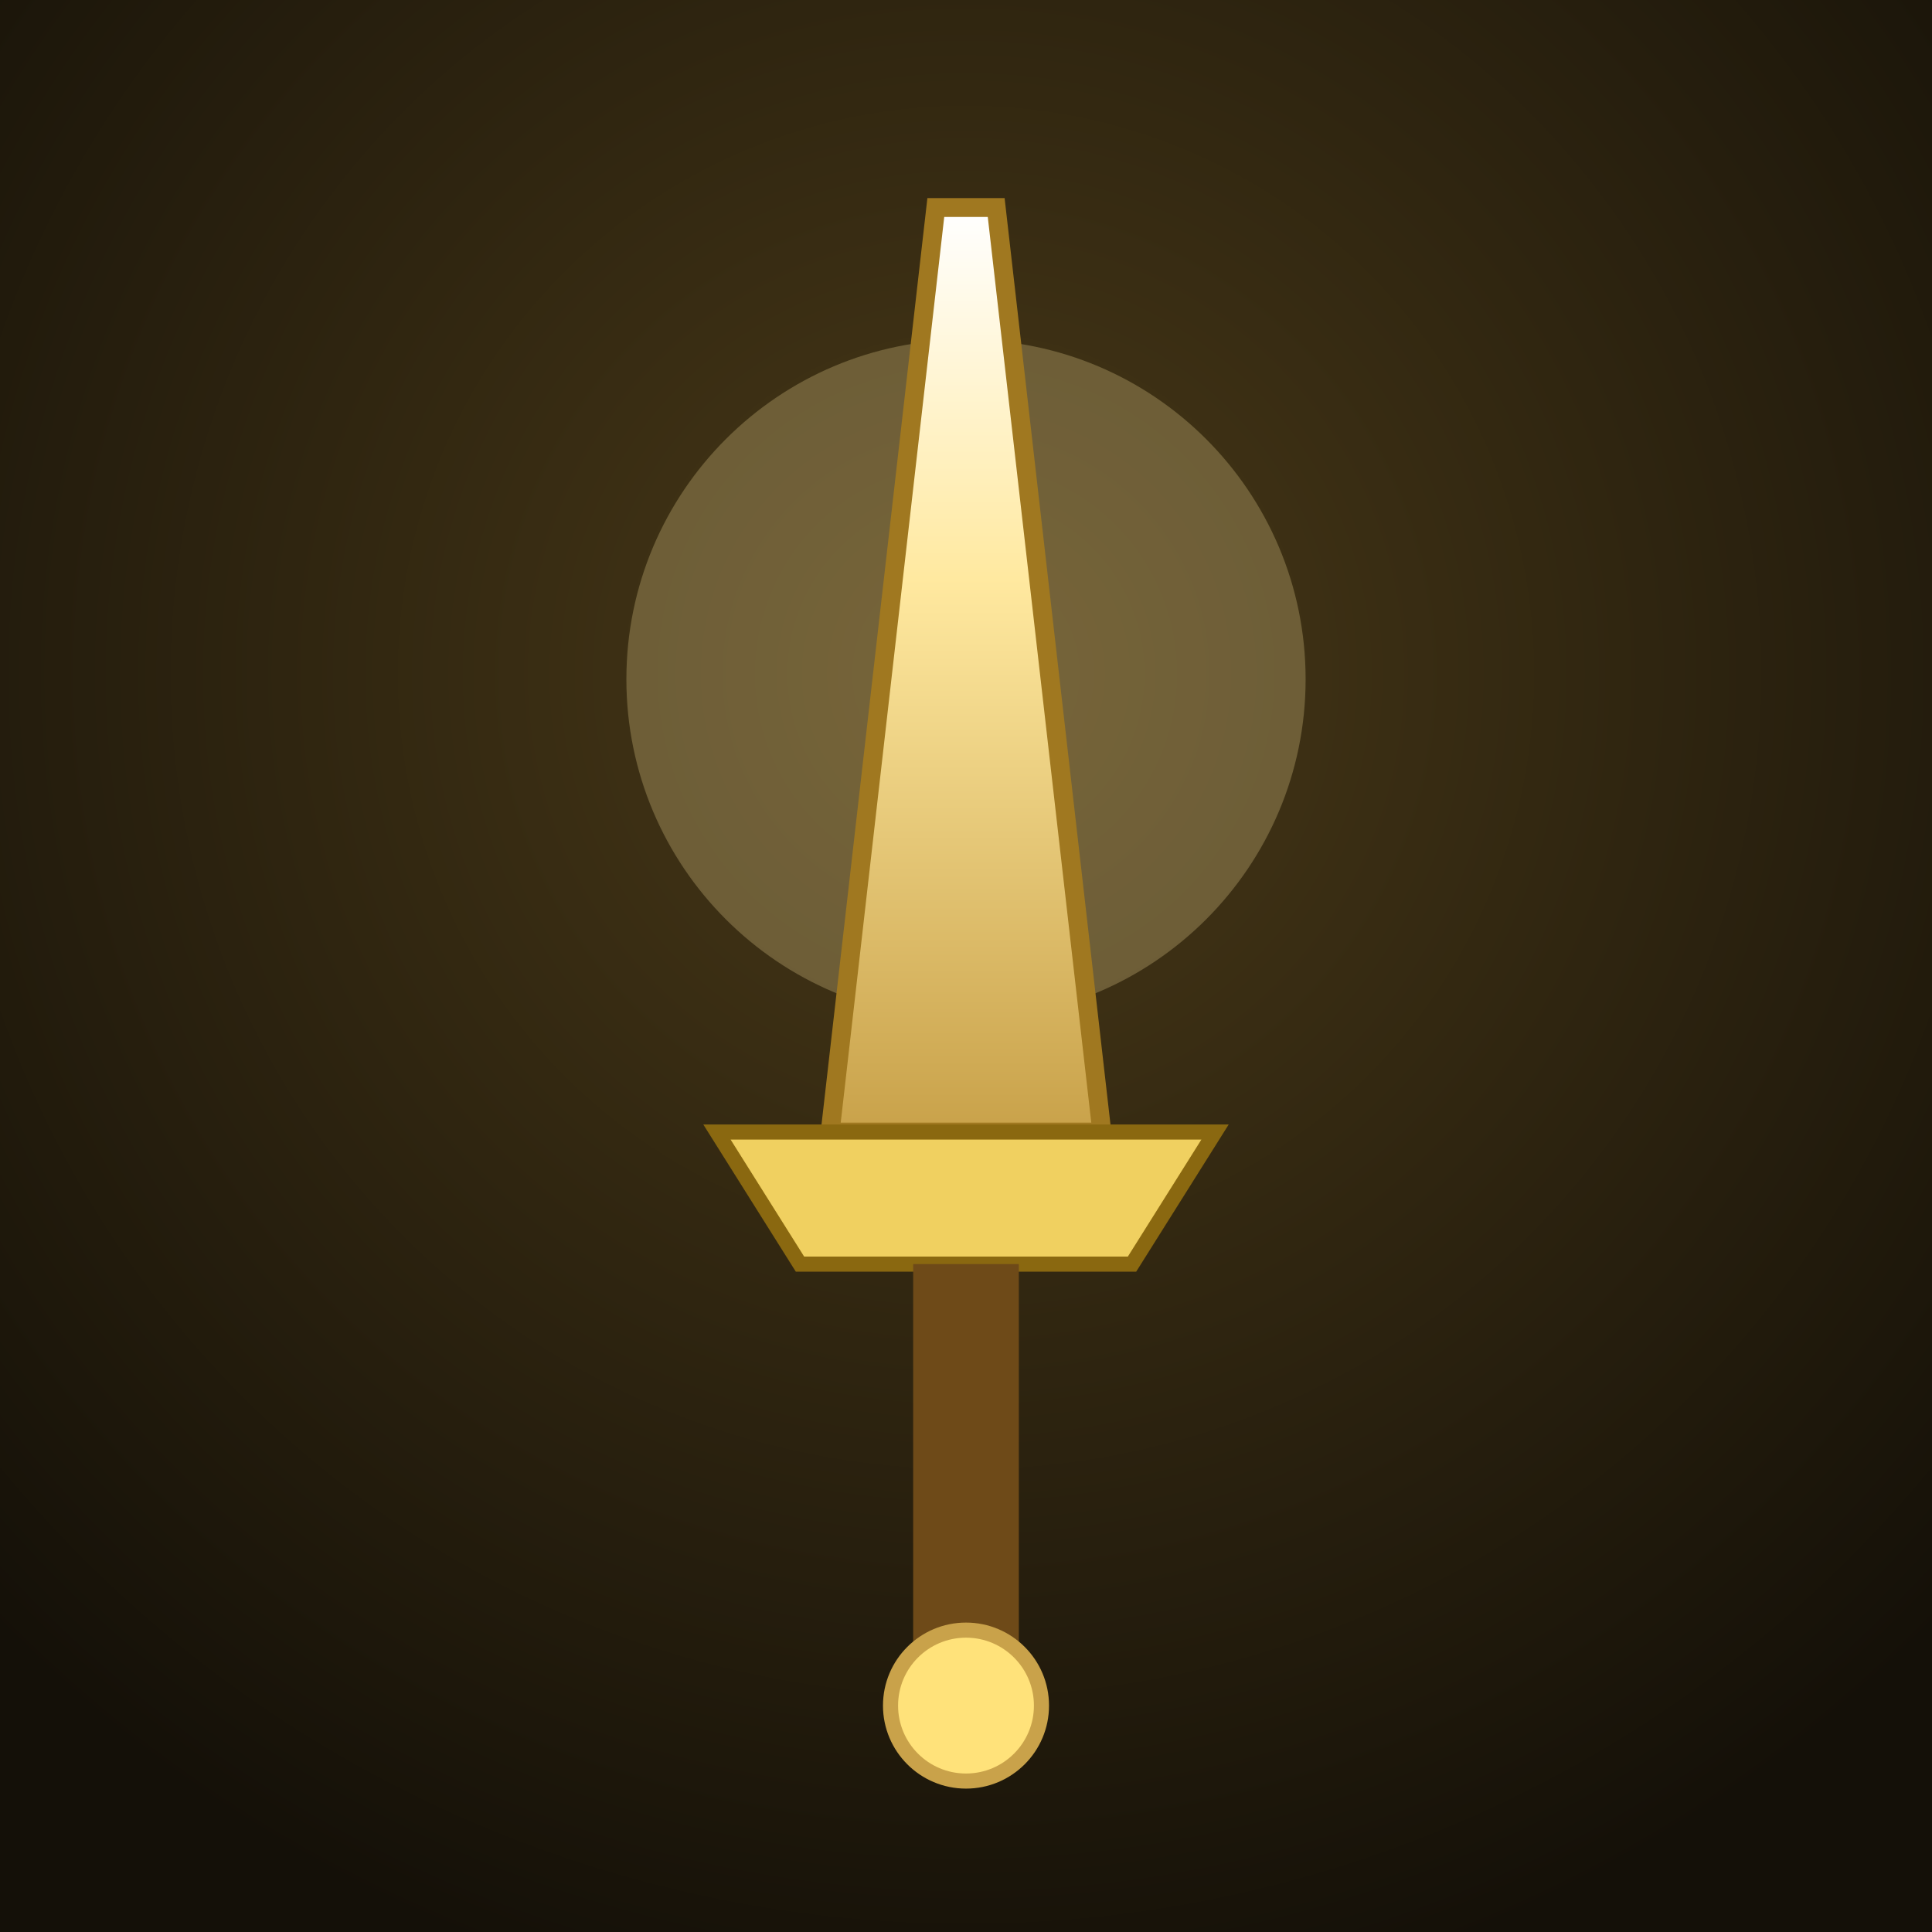
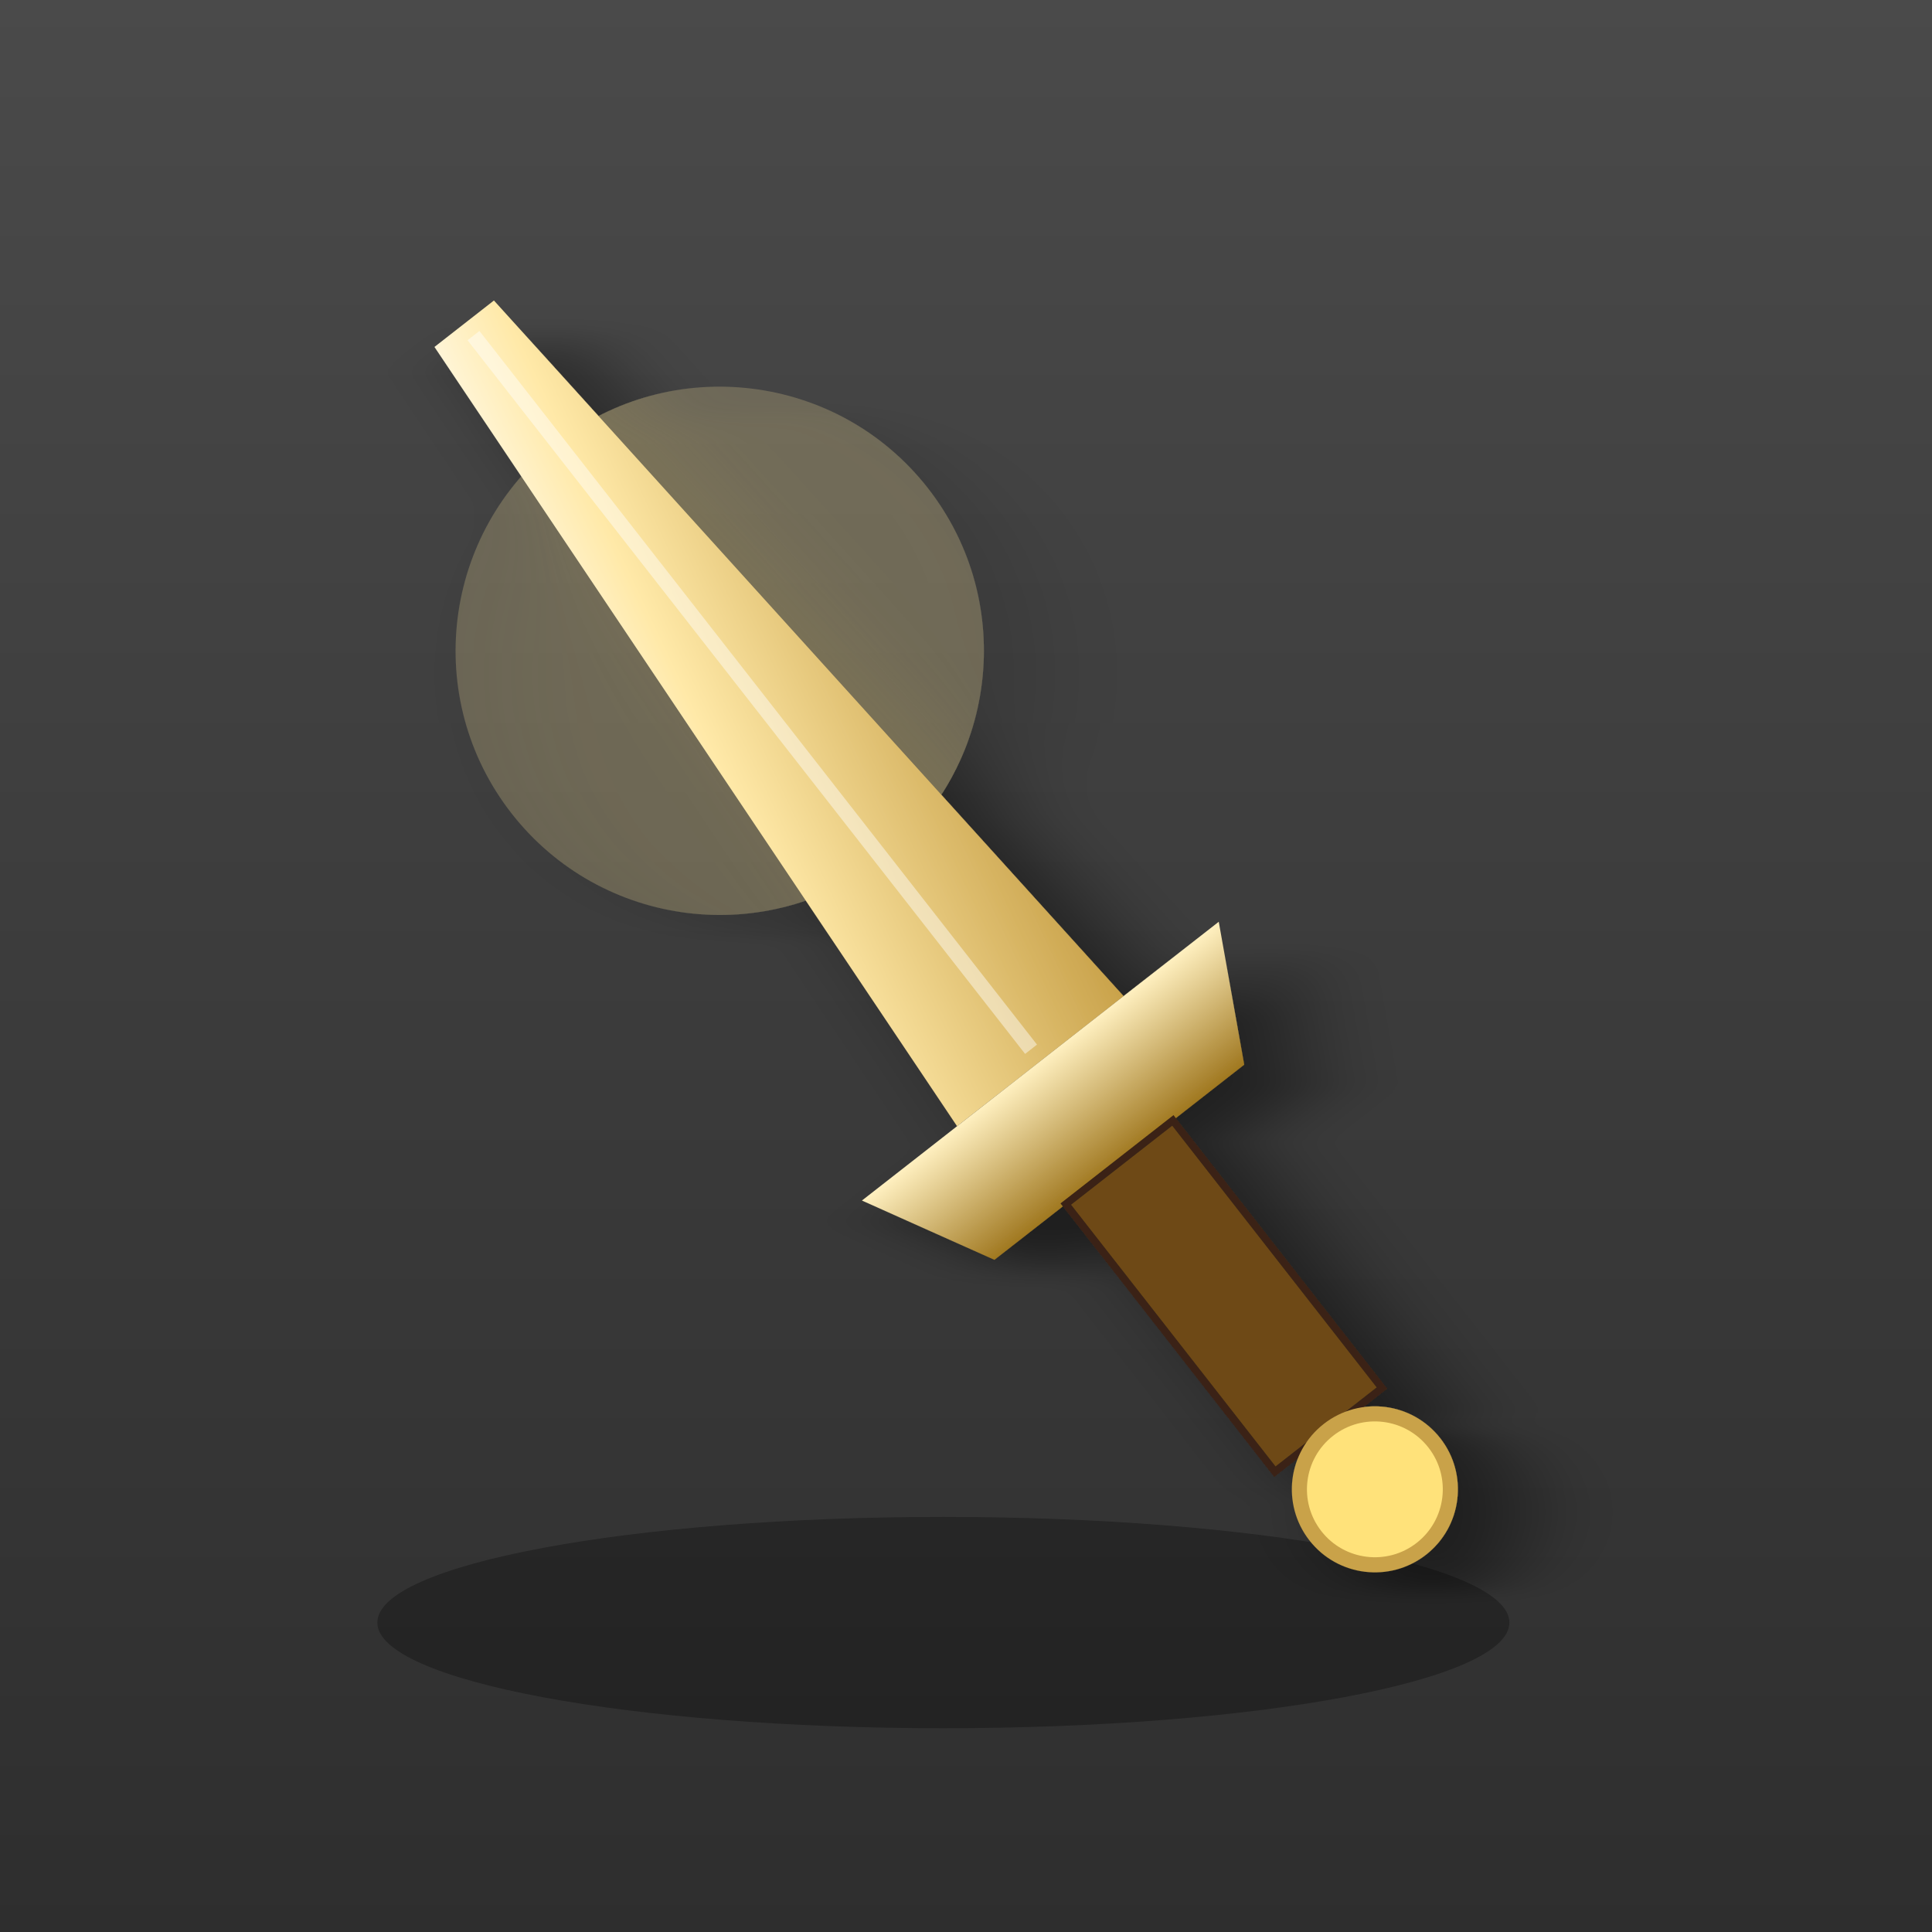
<svg xmlns="http://www.w3.org/2000/svg" viewBox="0 0 512 512">
  <defs>
-     <linearGradient id="b" x1="0" y1="0" x2="0" y2="1">
+     <linearGradient id="bg" x1="0" y1="0" x2="0" y2="1">
+       <stop offset="0" stop-color="#4a4a4a" />
+       <stop offset="1" stop-color="#2e2e2e" />
+     </linearGradient>
+     <linearGradient id="blade" x1="0" y1="0" x2="1" y2="1">
      <stop offset="0" stop-color="#ffffff" />
-       <stop offset=".4" stop-color="#ffe9a0" />
+       <stop offset=".35" stop-color="#ffe9a8" />
      <stop offset="1" stop-color="#c9a24a" />
    </linearGradient>
-     <radialGradient id="bg" cx="50%" cy="35%" r="70%">
-       <stop offset="0" stop-color="#4a3a18" />
-       <stop offset="1" stop-color="#141008" />
-     </radialGradient>
+     <linearGradient id="metal" x1="0" y1="0" x2="0" y2="1">
+       <stop offset="0" stop-color="#fff0c0" />
+       <stop offset="1" stop-color="#a07820" />
+     </linearGradient>
+     <filter id="soft">
+       <feDropShadow dx="8" dy="14" stdDeviation="10" flood-color="#000" flood-opacity=".45" />
+     </filter>
  </defs>
  <rect width="512" height="512" fill="url(#bg)" />
-   <circle cx="256" cy="180" r="90" fill="#ffe9a0" opacity=".25" />
-   <path d="M248 55 L264 55 L292 300 L220 300 Z" fill="url(#b)" stroke="#a07820" stroke-width="5" />
-   <path d="M190 300 H322 L300 335 H212 Z" fill="#f0d060" stroke="#8a6810" stroke-width="4" />
-   <path d="M242 335 H270 V435 H242 Z" fill="#6e4a18" />
-   <circle cx="256" cy="452" r="20" fill="#ffe27a" stroke="#c9a24a" stroke-width="4" />
+   <ellipse cx="250" cy="430" rx="150" ry="28" fill="#000" opacity=".28" />
+   <g transform="translate(256 256) rotate(-38) translate(-256 -256)" filter="url(#soft)">
+     <circle cx="256" cy="150" r="70" fill="#ffe9a0" opacity=".22" />
+     <path d="M246 40 L266 40 L284 288 L228 288 Z" fill="url(#blade)" />
+     <path d="M256 44 L256 284" stroke="#fff" stroke-width="4" opacity=".45" />
+     <path d="M196 288 H316 L298 322 H214 Z" fill="url(#metal)" />
+     <path d="M238 322 H274 V412 H238 Z" fill="#6e4a18" stroke="#3a2414" stroke-width="2" />
+     <circle cx="256" cy="432" r="20" fill="#ffe27a" stroke="#c9a24a" stroke-width="4" />
+   </g>
</svg>
